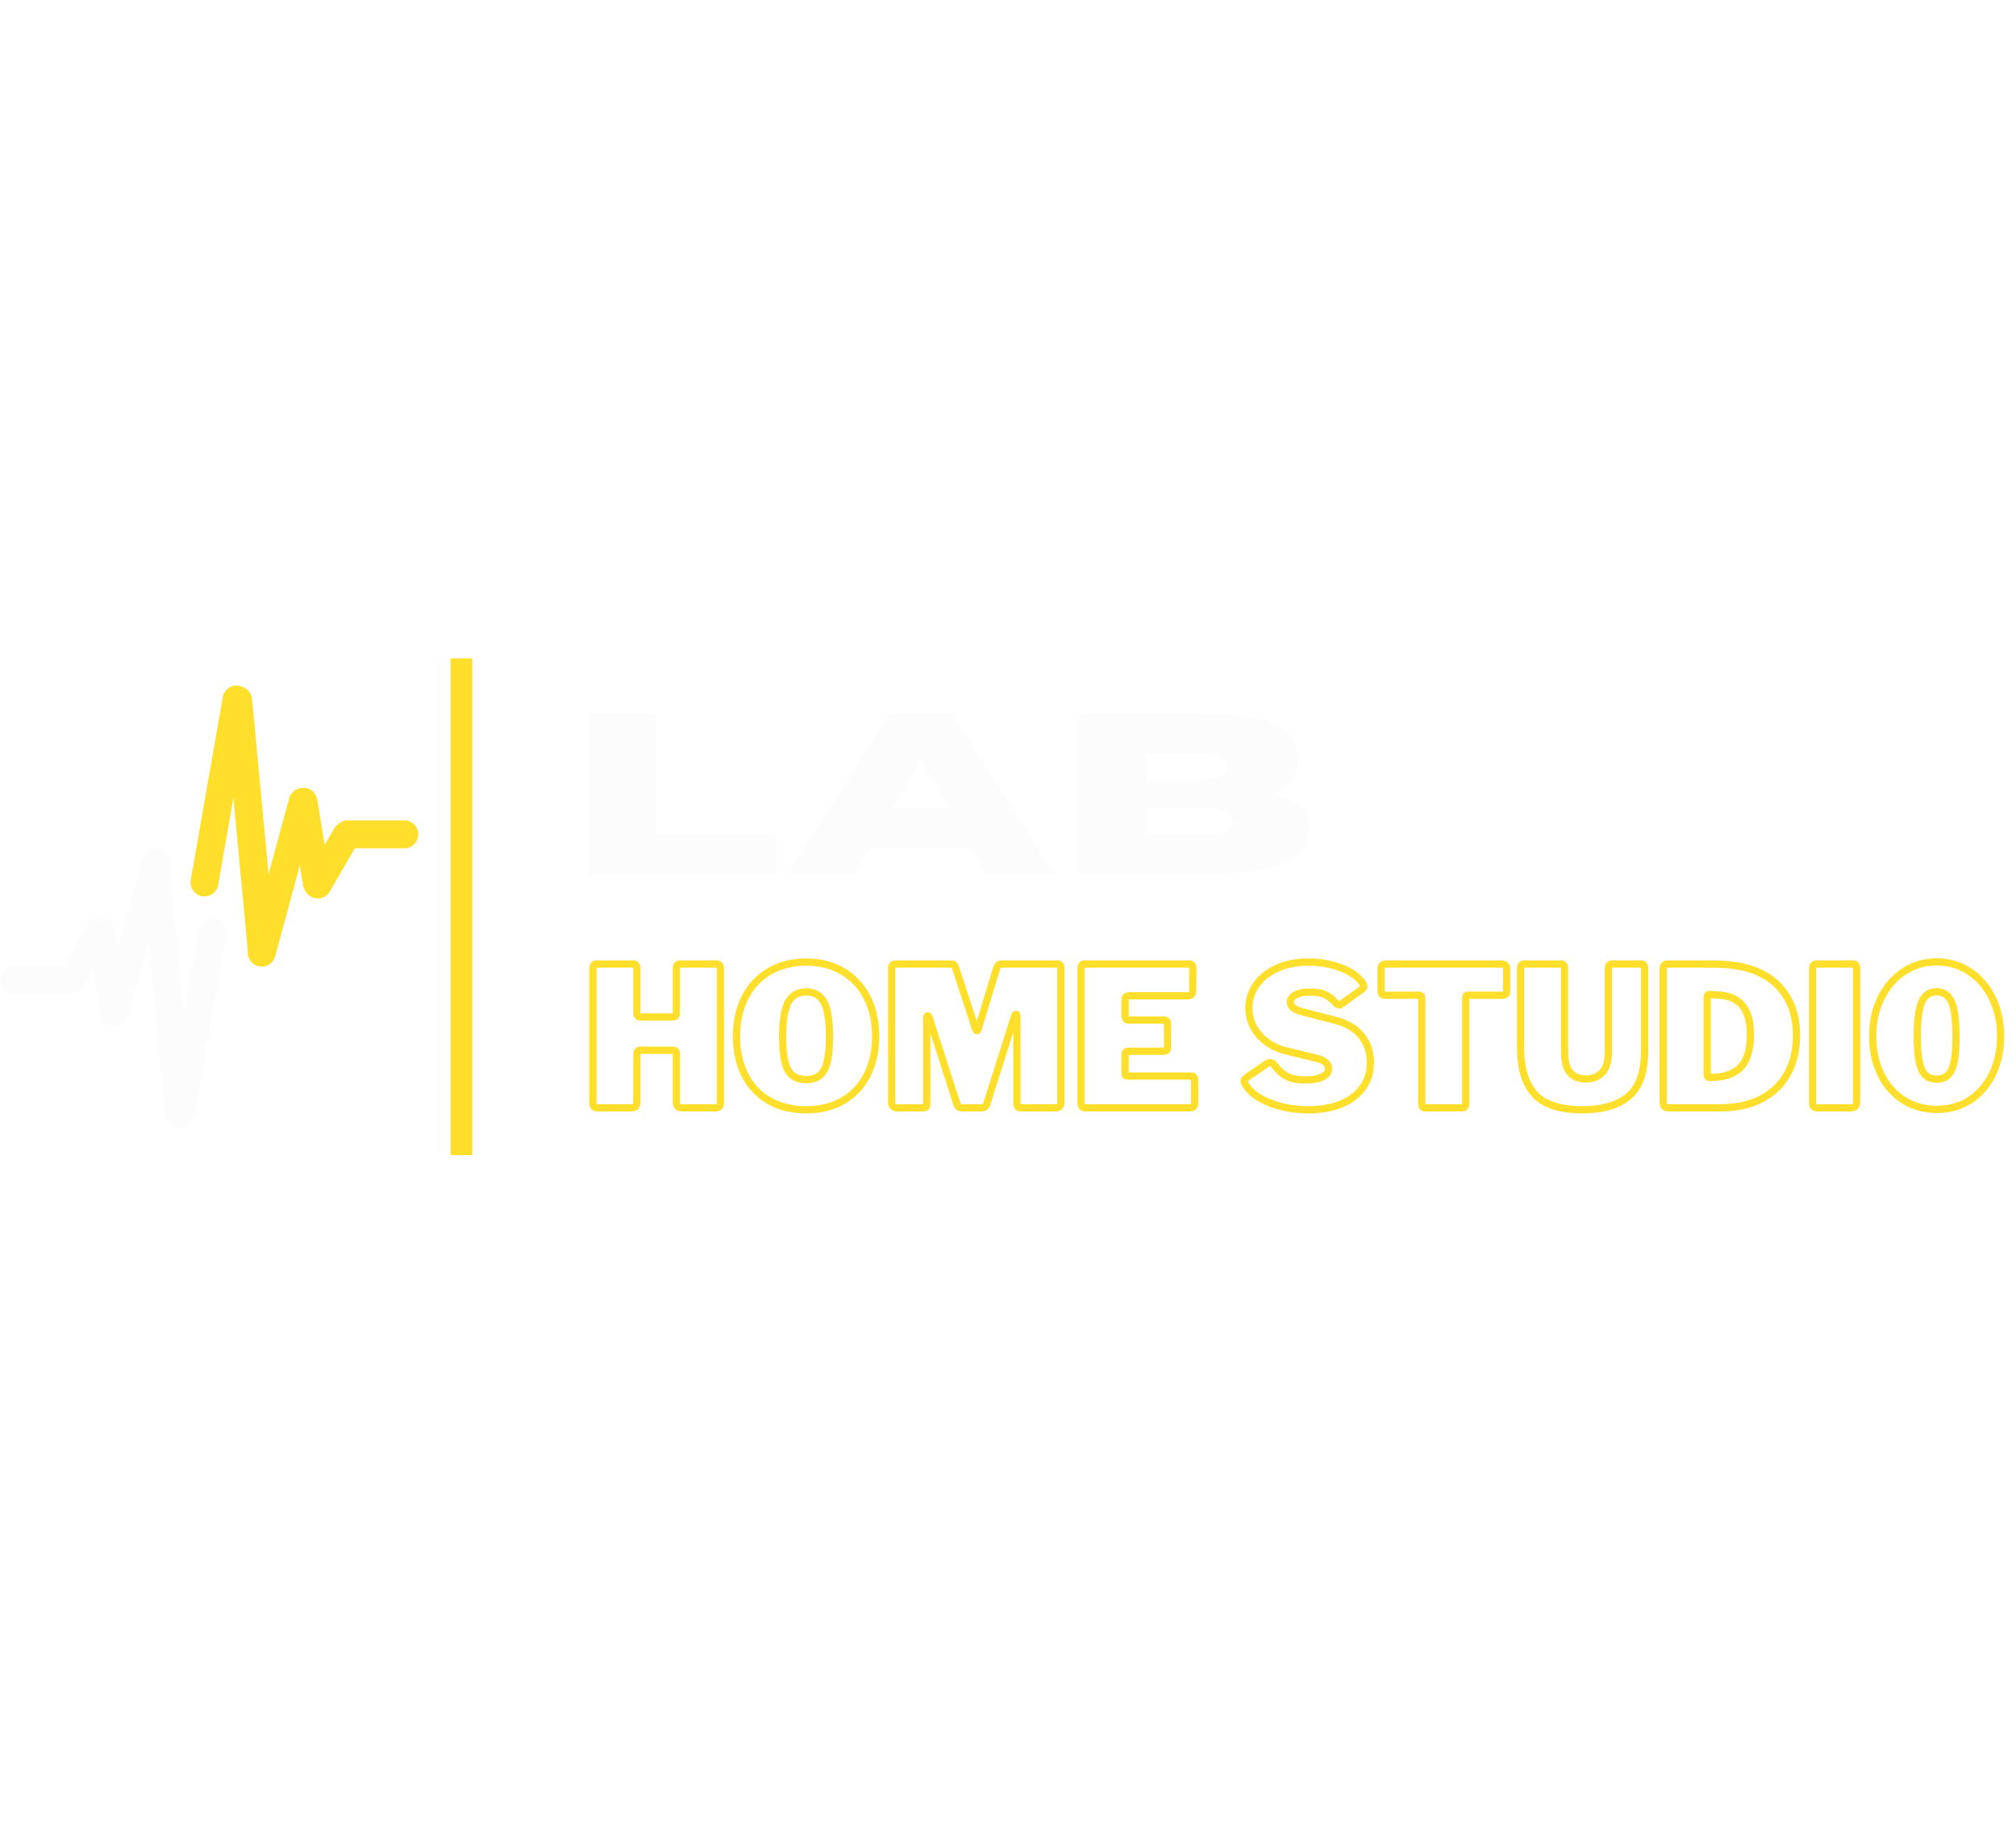
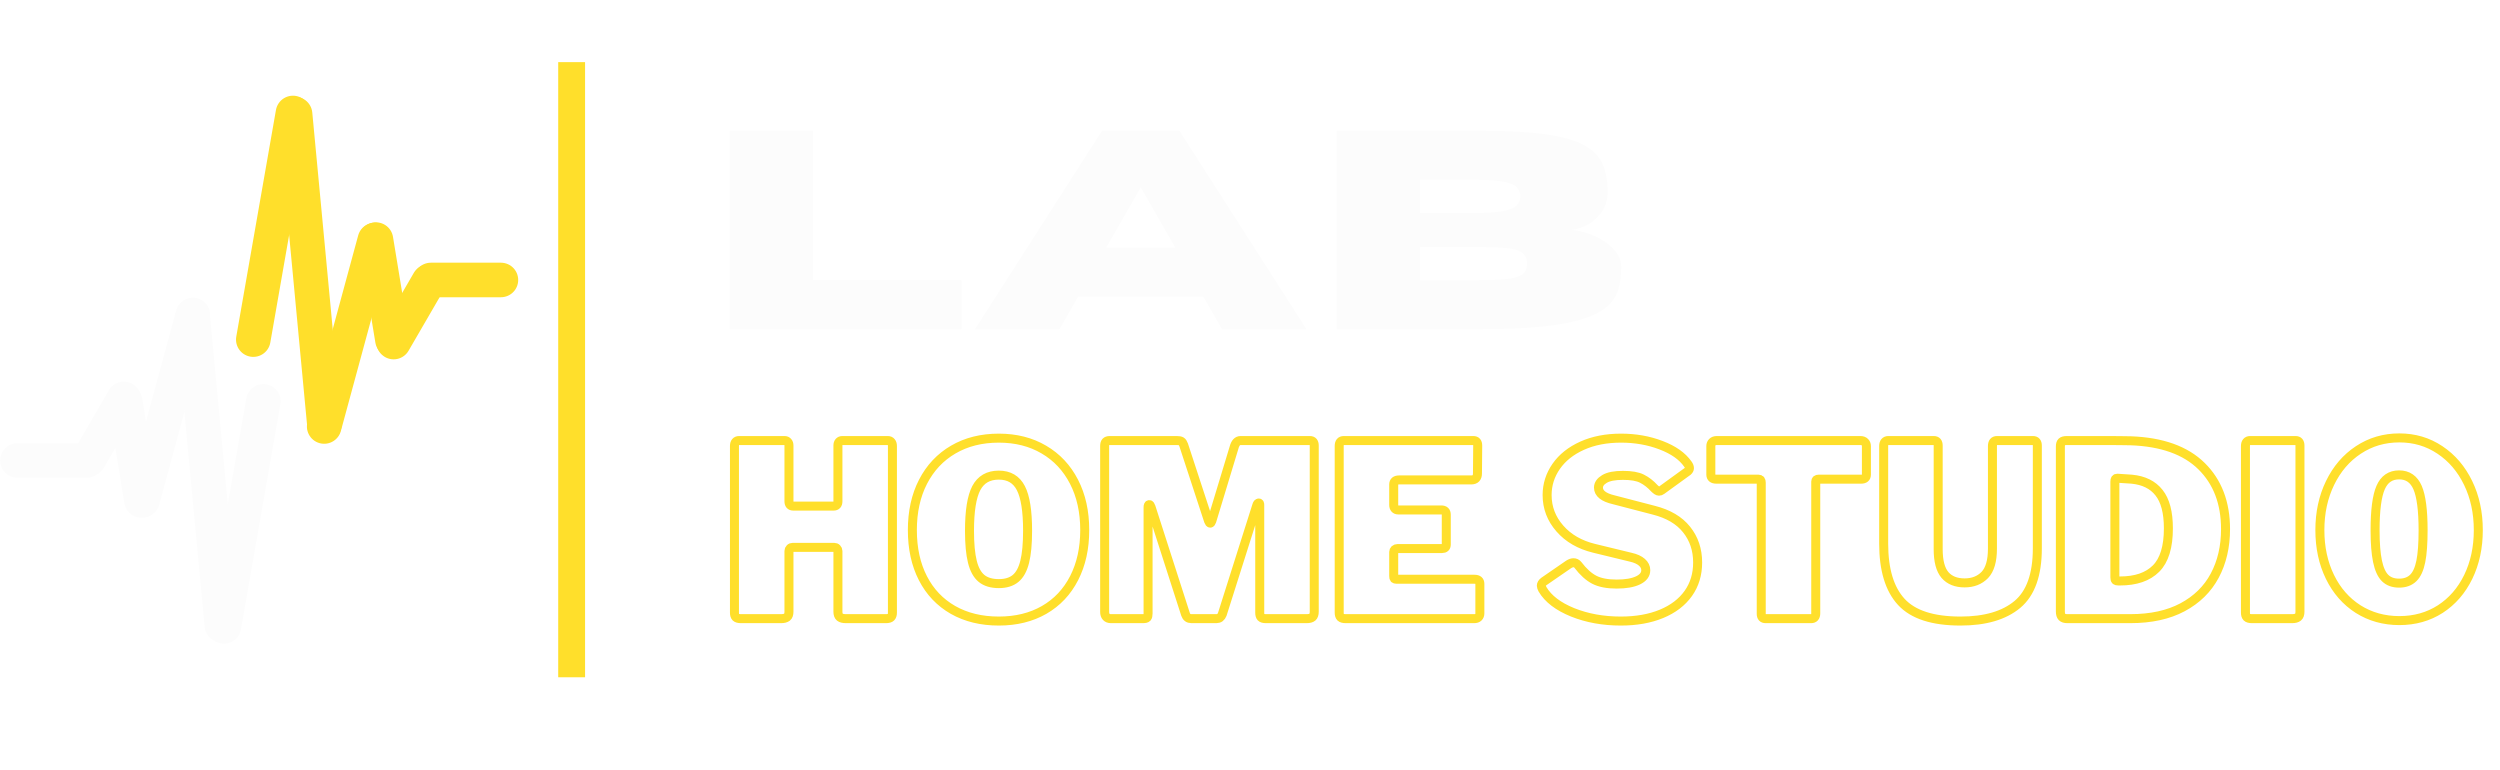
- <svg xmlns="http://www.w3.org/2000/svg" width="650" zoomAndPan="magnify" viewBox="0 0 487.5 442.5" height="590" preserveAspectRatio="xMidYMid meet" version="1.0">
+ <svg xmlns="http://www.w3.org/2000/svg" width="650" zoomAndPan="magnify" viewBox="0 0 487.5 150" height="200" preserveAspectRatio="xMidYMid meet" version="1.0">
  <defs>
-     <g />
-     <clipPath id="a586c99016">
-       <path d="M 133 222 L 486.977 222 L 486.977 279 L 133 279 Z M 133 222 " clip-rule="nonzero" />
+     <clipPath id="618b8275ea">
+       <path d="M 133 75 L 486.477 75 L 486.477 131.801 L 133 131.801 Z M 133 75 " clip-rule="nonzero" />
    </clipPath>
-     <clipPath id="8cdb4e402e">
-       <path d="M 0.027 233 L 21 233 L 21 241 L 0.027 241 Z M 0.027 233 " clip-rule="nonzero" />
+     <clipPath id="786443e62a">
+       <path d="M 19 2.711 L 102 2.711 L 102 121 L 19 121 Z M 19 2.711 " clip-rule="nonzero" />
    </clipPath>
-     <clipPath id="ce622e1e73">
-       <path d="M 0.027 186 L 63 186 L 63 275 L 0.027 275 Z M 0.027 186 " clip-rule="nonzero" />
+     <clipPath id="ebecfccab2">
+       <path d="M 11 2.711 L 96 2.711 L 96 105 L 11 105 Z M 11 2.711 " clip-rule="nonzero" />
    </clipPath>
-     <clipPath id="b2e42b4e96">
-       <path d="M 0.027 187 L 66 187 L 66 283 L 0.027 283 Z M 0.027 187 " clip-rule="nonzero" />
+     <clipPath id="247cc182d2">
+       <path d="M 0.027 86 L 20.977 86 L 20.977 93.844 L 0.027 93.844 Z M 0.027 86 " clip-rule="nonzero" />
    </clipPath>
-     <clipPath id="a25a6536c6">
-       <path d="M 0.027 170 L 76 170 L 76 283 L 0.027 283 Z M 0.027 170 " clip-rule="nonzero" />
+     <clipPath id="743f4e9b89">
+       <path d="M 0.027 39 L 62.934 39 L 62.934 127.805 L 0.027 127.805 Z M 0.027 39 " clip-rule="nonzero" />
    </clipPath>
-     <clipPath id="53e583d0f6">
-       <path d="M 0.027 170 L 82 170 L 82 308 L 0.027 308 Z M 0.027 170 " clip-rule="nonzero" />
+     <clipPath id="82fabde029">
+       <path d="M 0.027 40 L 65.934 40 L 65.934 135.797 L 0.027 135.797 Z M 0.027 40 " clip-rule="nonzero" />
+     </clipPath>
+     <clipPath id="dd447d8a40">
+       <path d="M 0.027 23 L 75.922 23 L 75.922 135.797 L 0.027 135.797 Z M 0.027 23 " clip-rule="nonzero" />
+     </clipPath>
+     <clipPath id="fc717323f9">
+       <path d="M 0.027 23 L 81.914 23 L 81.914 147.312 L 0.027 147.312 Z M 0.027 23 " clip-rule="nonzero" />
+     </clipPath>
+     <clipPath id="b57f175e2e">
+       <path d="M 5 40 L 90 40 L 90 147.312 L 5 147.312 Z M 5 40 " clip-rule="nonzero" />
    </clipPath>
  </defs>
-   <g clip-path="url(#a586c99016)">
-     <path stroke-linecap="butt" transform="matrix(0.354975, 0, 0, 0.354975, 139.1882, 227.7127)" fill="none" stroke-linejoin="miter" d="M 43.839 73.779 C 43.245 73.779 42.739 73.977 42.332 74.384 C 41.935 74.769 41.748 75.232 41.748 75.771 L 41.748 109.169 C 41.748 110.577 41.396 111.579 40.681 112.162 C 39.977 112.723 38.876 112.998 37.391 112.998 L 15.349 112.998 C 14.017 112.998 13.082 112.745 12.543 112.228 C 12.026 111.689 11.773 110.852 11.773 109.708 L 11.773 18.075 C 11.773 17.107 11.982 16.369 12.411 15.852 C 12.862 15.313 13.489 15.049 14.282 15.049 L 39.36 15.049 C 40.076 15.049 40.637 15.291 41.066 15.786 C 41.517 16.259 41.748 16.942 41.748 17.822 L 41.748 48.436 C 41.748 50.208 42.541 51.088 44.136 51.088 L 66.31 51.088 C 67.873 51.088 68.665 50.208 68.665 48.436 L 68.665 17.822 C 68.665 16.942 68.874 16.259 69.303 15.786 C 69.754 15.291 70.337 15.049 71.042 15.049 L 96.121 15.049 C 96.913 15.049 97.529 15.313 97.958 15.852 C 98.409 16.369 98.641 17.107 98.641 18.075 L 98.641 109.708 C 98.641 110.852 98.365 111.689 97.826 112.228 C 97.309 112.745 96.396 112.998 95.086 112.998 L 73.045 112.998 C 71.537 112.998 70.437 112.723 69.721 112.162 C 69.017 111.579 68.665 110.577 68.665 109.169 L 68.665 75.771 C 68.665 75.232 68.467 74.769 68.082 74.384 C 67.696 73.977 67.19 73.779 66.563 73.779 Z M 157.139 114.319 C 147.533 114.319 139.136 112.283 131.962 108.2 C 124.787 104.096 119.263 98.286 115.4 90.759 C 111.527 83.243 109.601 74.417 109.601 64.293 C 109.601 54.18 111.549 45.311 115.466 37.707 C 119.395 30.081 124.941 24.183 132.094 20.012 C 139.268 15.819 147.621 13.728 157.139 13.728 C 166.548 13.728 174.812 15.819 181.921 20.012 C 189.052 24.183 194.576 30.081 198.494 37.707 C 202.422 45.311 204.392 54.18 204.392 64.293 C 204.392 74.329 202.444 83.133 198.56 90.693 C 194.686 98.264 189.184 104.096 182.053 108.2 C 174.944 112.283 166.636 114.319 157.139 114.319 Z M 157.139 93.73 C 161.002 93.73 164.072 92.783 166.35 90.891 C 168.65 88.998 170.334 85.95 171.379 81.735 C 172.435 77.498 172.964 71.82 172.964 64.689 C 172.964 53.773 171.731 45.938 169.255 41.184 C 166.801 36.441 162.763 34.064 157.139 34.064 C 151.395 34.064 147.28 36.441 144.76 41.184 C 142.273 45.938 141.018 53.773 141.018 64.689 C 141.018 71.82 141.546 77.498 142.603 81.735 C 143.648 85.95 145.343 88.998 147.665 90.891 C 149.998 92.783 153.167 93.73 157.139 93.73 Z M 218.753 112.998 C 217.707 112.998 216.86 112.679 216.244 112.03 C 215.638 111.37 215.341 110.456 215.341 109.29 L 215.341 18.075 C 215.341 17.03 215.55 16.259 215.98 15.786 C 216.431 15.291 217.146 15.049 218.114 15.049 L 255.078 15.049 C 256.222 15.049 257.026 15.203 257.499 15.5 C 257.994 15.797 258.423 16.446 258.786 17.437 L 272.52 59.396 C 272.773 60.112 273.081 60.464 273.422 60.464 C 273.697 60.464 273.972 60.112 274.225 59.396 L 286.506 18.889 C 287.199 16.325 288.377 15.049 290.05 15.049 L 328.212 15.049 C 329.808 15.049 330.6 15.973 330.6 17.822 L 330.6 109.169 C 330.6 110.577 330.27 111.579 329.599 112.162 C 328.939 112.723 327.86 112.998 326.375 112.998 L 304.036 112.998 C 302.727 112.998 301.824 112.745 301.329 112.228 C 300.856 111.689 300.625 110.852 300.625 109.708 L 300.625 50.406 C 300.625 49.724 300.449 49.371 300.107 49.371 C 299.656 49.371 299.304 49.768 299.04 50.571 L 280.025 110.61 C 279.408 112.206 278.352 112.998 276.866 112.998 L 263.012 112.998 C 261.416 112.998 260.36 112.206 259.821 110.61 L 240.838 51.594 C 240.552 50.714 240.244 50.274 239.903 50.274 C 239.452 50.274 239.221 50.758 239.221 51.726 L 239.221 110.104 C 239.221 111.238 239.056 112.008 238.703 112.415 C 238.362 112.811 237.57 112.998 236.326 112.998 Z M 344.323 18.075 C 344.323 16.061 345.159 15.049 346.832 15.049 L 418.129 15.049 C 419.702 15.049 420.484 15.973 420.484 17.822 L 420.352 33.129 C 420.352 35.517 419.218 36.705 416.94 36.705 L 377.325 36.705 C 375.3 36.705 374.299 37.531 374.299 39.192 L 374.299 50.406 C 374.299 51.286 374.508 51.979 374.937 52.475 C 375.388 52.959 375.971 53.212 376.675 53.212 L 400.434 53.212 C 402.282 53.212 403.207 54.081 403.207 55.82 L 403.207 72.194 C 403.207 73.702 402.415 74.45 400.819 74.45 L 376.389 74.45 C 375.784 74.45 375.278 74.637 374.871 75 C 374.486 75.342 374.299 75.771 374.299 76.288 L 374.299 89.504 C 374.299 90.208 374.398 90.693 374.618 90.957 C 374.827 91.21 375.256 91.342 375.872 91.342 L 418.778 91.342 C 420.704 91.342 421.672 92.178 421.672 93.851 L 421.672 110.104 C 421.672 110.985 421.408 111.689 420.869 112.228 C 420.352 112.745 419.57 112.998 418.514 112.998 L 347.899 112.998 C 346.568 112.998 345.632 112.745 345.093 112.228 C 344.576 111.689 344.323 110.852 344.323 109.708 Z M 517.641 41.316 C 515.539 39.016 513.272 37.256 510.84 36.034 C 508.441 34.802 504.942 34.196 500.364 34.196 C 495.786 34.196 492.397 34.857 490.185 36.188 C 487.995 37.498 486.895 39.082 486.895 40.931 C 486.895 44.089 489.712 46.323 495.335 47.633 L 517.256 53.344 C 525.267 55.358 531.297 58.901 535.336 63.974 C 539.396 69.025 541.432 75.077 541.432 82.12 C 541.432 88.635 539.715 94.302 536.271 99.144 C 532.838 103.975 527.93 107.716 521.547 110.357 C 515.165 112.998 507.704 114.319 499.175 114.319 C 489.481 114.319 480.655 112.723 472.677 109.521 C 464.732 106.297 459.219 102.082 456.149 96.888 C 455.697 96.008 455.466 95.347 455.466 94.918 C 455.466 94.038 455.951 93.246 456.919 92.53 L 470.52 83.155 C 471.489 82.549 472.369 82.252 473.161 82.252 C 474.13 82.252 474.922 82.637 475.549 83.408 C 478.531 87.303 481.569 90.043 484.639 91.628 C 487.731 93.202 491.825 93.983 496.92 93.983 C 501.861 93.983 505.756 93.312 508.617 91.958 C 511.478 90.583 512.909 88.712 512.909 86.346 C 512.909 84.673 512.194 83.221 510.774 81.988 C 509.376 80.745 507.319 79.809 504.59 79.193 L 484.507 74.318 C 476.606 72.392 470.322 68.761 465.656 63.424 C 460.99 58.098 458.658 51.968 458.658 45.025 C 458.658 39.291 460.33 34.02 463.654 29.233 C 467.01 24.436 471.753 20.661 477.904 17.888 C 484.067 15.115 491.208 13.728 499.308 13.728 C 507.231 13.728 514.581 15.027 521.349 17.624 C 528.117 20.21 533.003 23.654 536.018 27.968 C 536.612 28.771 536.92 29.52 536.92 30.235 C 536.92 30.829 536.612 31.401 536.018 31.941 L 521.613 42.384 C 521.173 42.725 520.7 42.901 520.161 42.901 C 519.555 42.901 518.719 42.373 517.641 41.316 Z M 548.684 18.075 C 548.684 17.195 548.97 16.48 549.531 15.918 C 550.103 15.335 550.929 15.049 551.974 15.049 L 630.908 15.049 C 631.986 15.049 632.801 15.335 633.362 15.918 C 633.945 16.48 634.231 17.195 634.231 18.075 L 634.231 33.778 C 634.231 35.451 633.263 36.287 631.326 36.287 L 607.964 36.287 C 606.908 36.287 606.379 36.727 606.379 37.608 L 606.379 110.104 C 606.379 111.062 606.159 111.799 605.708 112.294 C 605.279 112.767 604.663 112.998 603.87 112.998 L 578.792 112.998 C 577.207 112.998 576.404 112.118 576.404 110.357 L 576.404 38.158 C 576.404 36.915 575.92 36.287 574.962 36.287 L 551.721 36.287 C 549.696 36.287 548.684 35.451 548.684 33.778 Z M 728.23 74.318 C 728.23 88.767 724.577 99.045 717.27 105.163 C 709.974 111.271 699.542 114.319 685.974 114.319 C 670.744 114.319 659.893 110.808 653.423 103.777 C 646.952 96.734 643.728 86.038 643.728 71.677 L 643.728 18.075 C 643.728 17.107 643.937 16.369 644.366 15.852 C 644.817 15.313 645.445 15.049 646.237 15.049 L 671.316 15.049 C 672.9 15.049 673.704 15.973 673.704 17.822 L 673.704 74.835 C 673.704 81.35 674.947 86.06 677.434 88.987 C 679.954 91.892 683.553 93.334 688.229 93.334 C 692.807 93.334 696.505 91.892 699.322 88.987 C 702.139 86.06 703.547 81.218 703.547 74.45 L 703.547 18.075 C 703.547 16.061 704.384 15.049 706.056 15.049 L 725.853 15.049 C 727.438 15.049 728.23 15.973 728.23 17.822 Z M 760.044 15.049 C 770.509 15.049 777.012 15.093 779.576 15.181 C 796.743 15.797 809.717 20.441 818.51 29.101 C 827.313 37.762 831.726 49.305 831.726 63.754 C 831.726 73.438 829.734 81.977 825.761 89.372 C 821.811 96.767 815.913 102.555 808.066 106.748 C 800.242 110.918 790.702 112.998 779.444 112.998 L 744.726 112.998 C 743.394 112.998 742.415 112.701 741.798 112.096 C 741.193 111.48 740.896 110.456 740.896 109.037 L 740.896 18.339 C 740.896 17.107 741.149 16.259 741.666 15.786 C 742.206 15.291 743.141 15.049 744.473 15.049 Z M 772.192 35.77 C 771.741 35.77 771.411 35.902 771.191 36.155 C 770.982 36.419 770.872 36.904 770.872 37.608 L 770.872 90.274 C 770.872 91.067 770.993 91.606 771.257 91.892 C 771.51 92.145 771.994 92.277 772.71 92.277 L 773.645 92.277 C 782.349 92.277 788.963 90.01 793.497 85.477 C 798.031 80.943 800.297 73.57 800.297 63.369 C 800.297 54.554 798.581 47.996 795.136 43.704 C 791.725 39.379 786.718 36.915 780.115 36.287 Z M 870.274 15.049 C 871.858 15.049 872.651 15.973 872.651 17.822 L 872.651 109.169 C 872.651 110.577 872.299 111.579 871.594 112.162 C 870.879 112.723 869.79 112.998 868.304 112.998 L 846.251 112.998 C 844.92 112.998 843.985 112.745 843.456 112.228 C 842.939 111.689 842.675 110.852 842.675 109.708 L 842.675 18.075 C 842.675 17.107 842.895 16.369 843.324 15.852 C 843.775 15.313 844.403 15.049 845.195 15.049 Z M 927.309 13.596 C 935.584 13.596 943.012 15.797 949.615 20.21 C 956.206 24.59 961.378 30.642 965.12 38.356 C 968.85 46.048 970.721 54.697 970.721 64.293 C 970.721 73.878 968.872 82.461 965.186 90.054 C 961.489 97.614 956.361 103.513 949.802 107.749 C 943.254 111.953 935.749 114.066 927.309 114.066 C 918.869 114.066 911.309 111.953 904.651 107.749 C 898.016 103.513 892.844 97.614 889.146 90.054 C 885.449 82.461 883.6 73.878 883.6 64.293 C 883.6 54.697 885.471 46.048 889.212 38.356 C 892.954 30.642 898.137 24.59 904.783 20.21 C 911.441 15.797 918.946 13.596 927.309 13.596 Z M 927.177 93.466 C 930.423 93.466 933.009 92.519 934.946 90.627 C 936.883 88.745 938.269 85.708 939.106 81.537 C 939.942 77.355 940.36 71.644 940.36 64.425 C 940.36 53.421 939.348 45.597 937.334 40.931 C 935.309 36.265 931.931 33.932 927.177 33.932 C 922.412 33.932 919.012 36.265 916.998 40.931 C 914.973 45.597 913.961 53.421 913.961 64.425 C 913.961 71.545 914.401 77.212 915.292 81.449 C 916.173 85.675 917.559 88.745 919.441 90.627 C 921.334 92.519 923.92 93.466 927.177 93.466 Z M 927.177 93.466 " stroke="#ffdf2b" stroke-width="4.951" stroke-opacity="1" stroke-miterlimit="4" />
+   <g clip-path="url(#618b8275ea)">
+     <path stroke-linecap="butt" transform="matrix(0.354606, 0, 0, 0.354578, 139.0454, 80.57102)" fill="none" stroke-linejoin="miter" d="M 43.836 73.776 C 43.241 73.776 42.734 73.975 42.327 74.382 C 41.93 74.768 41.743 75.23 41.743 75.77 L 41.743 109.173 C 41.743 110.583 41.401 111.574 40.685 112.158 C 39.98 112.72 38.879 112.995 37.392 112.995 L 15.349 112.995 C 14.016 112.995 13.08 112.742 12.54 112.224 C 12.022 111.684 11.769 110.847 11.769 109.712 L 11.769 18.076 C 11.769 17.107 11.978 16.369 12.408 15.851 C 12.86 15.311 13.487 15.047 14.281 15.047 L 39.363 15.047 C 40.079 15.047 40.641 15.289 41.071 15.785 C 41.522 16.259 41.743 16.942 41.743 17.823 L 41.743 48.438 C 41.743 50.212 42.536 51.093 44.133 51.093 L 66.308 51.093 C 67.872 51.093 68.665 50.212 68.665 48.438 L 68.665 17.823 C 68.665 16.942 68.875 16.259 69.304 15.785 C 69.756 15.289 70.34 15.047 71.045 15.047 L 96.116 15.047 C 96.91 15.047 97.526 15.311 97.956 15.851 C 98.408 16.369 98.639 17.107 98.639 18.076 L 98.639 109.712 C 98.639 110.847 98.364 111.684 97.824 112.224 C 97.306 112.742 96.392 112.995 95.081 112.995 L 73.05 112.995 C 71.54 112.995 70.439 112.72 69.723 112.158 C 69.018 111.574 68.665 110.583 68.665 109.173 L 68.665 75.77 C 68.665 75.23 68.467 74.768 68.081 74.382 C 67.696 73.975 67.189 73.776 66.561 73.776 Z M 157.144 114.317 C 147.538 114.317 139.133 112.279 131.962 108.203 C 124.79 104.094 119.261 98.288 115.405 90.764 C 111.527 83.24 109.6 74.415 109.6 64.291 C 109.6 54.178 111.55 45.309 115.471 37.708 C 119.393 30.084 124.945 24.179 132.094 20.015 C 139.265 15.818 147.626 13.725 157.144 13.725 C 166.551 13.725 174.813 15.818 181.918 20.015 C 189.056 24.179 194.575 30.084 198.497 37.708 C 202.418 45.309 204.39 54.178 204.39 64.291 C 204.39 74.327 202.44 83.129 198.563 90.698 C 194.685 98.266 189.188 104.094 182.05 108.203 C 174.945 112.279 166.639 114.317 157.144 114.317 Z M 157.144 93.727 C 160.999 93.727 164.073 92.78 166.353 90.896 C 168.655 89.001 170.329 85.95 171.376 81.73 C 172.433 77.5 172.962 71.815 172.962 64.688 C 172.962 53.77 171.728 45.937 169.25 41.189 C 166.804 36.441 162.762 34.061 157.144 34.061 C 151.393 34.061 147.285 36.441 144.762 41.189 C 142.272 45.937 141.017 53.77 141.017 64.688 C 141.017 71.815 141.545 77.5 142.603 81.73 C 143.649 85.95 145.346 89.001 147.67 90.896 C 149.994 92.78 153.167 93.727 157.144 93.727 Z M 218.755 112.995 C 217.708 112.995 216.86 112.676 216.243 112.026 C 215.637 111.365 215.34 110.462 215.34 109.294 L 215.34 18.076 C 215.34 17.03 215.549 16.259 215.979 15.785 C 216.43 15.289 217.146 15.047 218.116 15.047 L 255.074 15.047 C 256.219 15.047 257.023 15.201 257.497 15.498 C 257.993 15.796 258.422 16.446 258.786 17.437 L 272.522 59.4 C 272.776 60.116 273.084 60.468 273.426 60.468 C 273.701 60.468 273.977 60.116 274.23 59.4 L 286.501 18.892 C 287.195 16.325 288.374 15.047 290.048 15.047 L 328.207 15.047 C 329.804 15.047 330.597 15.972 330.597 17.823 L 330.597 109.173 C 330.597 110.583 330.267 111.574 329.595 112.158 C 328.934 112.72 327.866 112.995 326.378 112.995 L 304.038 112.995 C 302.728 112.995 301.824 112.742 301.329 112.224 C 300.855 111.684 300.624 110.847 300.624 109.712 L 300.624 50.41 C 300.624 49.727 300.447 49.374 300.106 49.374 C 299.654 49.374 299.302 49.771 299.037 50.575 L 280.024 110.616 C 279.407 112.202 278.35 112.995 276.863 112.995 L 263.016 112.995 C 261.419 112.995 260.361 112.202 259.821 110.616 L 240.841 51.589 C 240.555 50.718 240.246 50.278 239.905 50.278 C 239.453 50.278 239.222 50.763 239.222 51.721 L 239.222 110.109 C 239.222 111.233 239.057 112.004 238.704 112.412 C 238.363 112.808 237.57 112.995 236.325 112.995 Z M 344.323 18.076 C 344.323 16.06 345.16 15.047 346.835 15.047 L 418.128 15.047 C 419.704 15.047 420.486 15.972 420.486 17.823 L 420.354 33.125 C 420.354 35.516 419.219 36.705 416.939 36.705 L 377.326 36.705 C 375.299 36.705 374.297 37.532 374.297 39.195 L 374.297 50.41 C 374.297 51.291 374.506 51.974 374.936 52.47 C 375.387 52.955 375.971 53.208 376.676 53.208 L 400.437 53.208 C 402.288 53.208 403.202 54.079 403.202 55.819 L 403.202 72.19 C 403.202 73.699 402.42 74.448 400.823 74.448 L 376.39 74.448 C 375.784 74.448 375.277 74.636 374.87 74.999 C 374.484 75.341 374.297 75.77 374.297 76.288 L 374.297 89.508 C 374.297 90.213 374.396 90.698 374.616 90.962 C 374.826 91.205 375.255 91.337 375.872 91.337 L 418.778 91.337 C 420.706 91.337 421.676 92.174 421.676 93.849 L 421.676 110.109 C 421.676 110.979 421.411 111.684 420.871 112.224 C 420.354 112.742 419.572 112.995 418.514 112.995 L 347.903 112.995 C 346.57 112.995 345.634 112.742 345.094 112.224 C 344.576 111.684 344.323 110.847 344.323 109.712 Z M 517.645 41.321 C 515.541 39.019 513.271 37.256 510.837 36.033 C 508.446 34.799 504.943 34.194 500.361 34.194 C 495.789 34.194 492.397 34.855 490.182 36.188 C 487.99 37.499 486.9 39.085 486.9 40.936 C 486.9 44.086 489.709 46.323 495.338 47.634 L 517.259 53.34 C 525.268 55.356 531.293 58.904 535.336 63.971 C 539.401 69.028 541.428 75.076 541.428 82.116 C 541.428 88.638 539.72 94.3 536.272 99.148 C 532.835 103.973 527.933 107.718 521.544 110.362 C 515.166 112.995 507.708 114.317 499.171 114.317 C 489.477 114.317 480.654 112.72 472.678 109.525 C 464.736 106.297 459.217 102.078 456.144 96.889 C 455.692 96.008 455.472 95.347 455.472 94.917 C 455.472 94.036 455.945 93.243 456.915 92.527 L 470.519 83.151 C 471.489 82.545 472.37 82.248 473.163 82.248 C 474.132 82.248 474.926 82.634 475.553 83.405 C 478.528 87.305 481.568 90.048 484.641 91.623 C 487.726 93.199 491.824 93.981 496.924 93.981 C 501.859 93.981 505.759 93.309 508.612 91.954 C 511.476 90.588 512.908 88.715 512.908 86.346 C 512.908 84.672 512.192 83.217 510.771 81.984 C 509.372 80.75 507.323 79.813 504.591 79.196 L 484.509 74.316 C 476.611 72.388 470.321 68.764 465.661 63.421 C 460.991 58.1 458.655 51.963 458.655 45.023 C 458.655 39.294 460.33 34.017 463.656 29.236 C 467.005 24.433 471.753 20.665 477.9 17.889 C 484.069 15.113 491.207 13.725 499.303 13.725 C 507.235 13.725 514.582 15.025 521.346 17.625 C 528.121 20.213 533.001 23.651 536.019 27.969 C 536.614 28.773 536.922 29.523 536.922 30.239 C 536.922 30.834 536.614 31.406 536.019 31.935 L 521.61 42.379 C 521.17 42.72 520.696 42.897 520.156 42.897 C 519.55 42.897 518.724 42.368 517.645 41.321 Z M 548.687 18.076 C 548.687 17.195 548.973 16.479 549.535 15.917 C 550.108 15.333 550.934 15.047 551.97 15.047 L 630.908 15.047 C 631.988 15.047 632.803 15.333 633.365 15.917 C 633.949 16.479 634.235 17.195 634.235 18.076 L 634.235 33.775 C 634.235 35.449 633.266 36.287 631.327 36.287 L 607.963 36.287 C 606.905 36.287 606.376 36.727 606.376 37.609 L 606.376 110.109 C 606.376 111.056 606.156 111.795 605.704 112.29 C 605.275 112.764 604.658 112.995 603.876 112.995 L 578.793 112.995 C 577.207 112.995 576.403 112.114 576.403 110.362 L 576.403 38.16 C 576.403 36.915 575.918 36.287 574.959 36.287 L 551.716 36.287 C 549.7 36.287 548.687 35.449 548.687 33.775 Z M 728.232 74.316 C 728.232 88.77 724.575 99.048 717.272 105.163 C 709.979 111.266 699.536 114.317 685.976 114.317 C 670.741 114.317 659.891 110.803 653.425 103.774 C 646.947 96.735 643.731 86.038 643.731 71.672 L 643.731 18.076 C 643.731 17.107 643.94 16.369 644.37 15.851 C 644.821 15.311 645.449 15.047 646.242 15.047 L 671.314 15.047 C 672.9 15.047 673.705 15.972 673.705 17.823 L 673.705 74.834 C 673.705 81.345 674.949 86.06 677.439 88.99 C 679.95 91.888 683.553 93.331 688.234 93.331 C 692.806 93.331 696.507 91.888 699.327 88.99 C 702.136 86.06 703.546 81.212 703.546 74.448 L 703.546 18.076 C 703.546 16.06 704.383 15.047 706.058 15.047 L 725.853 15.047 C 727.439 15.047 728.232 15.972 728.232 17.823 Z M 760.046 15.047 C 770.511 15.047 777.01 15.091 779.577 15.179 C 796.739 15.796 809.716 20.445 818.506 29.104 C 827.308 37.763 831.725 49.308 831.725 63.751 C 831.725 73.435 829.731 81.973 825.766 89.376 C 821.811 96.768 815.918 102.552 808.063 106.749 C 800.242 110.913 790.703 112.995 779.445 112.995 L 744.723 112.995 C 743.39 112.995 742.41 112.698 741.804 112.092 C 741.198 111.475 740.901 110.462 740.901 109.04 L 740.901 18.341 C 740.901 17.107 741.154 16.259 741.672 15.785 C 742.2 15.289 743.137 15.047 744.47 15.047 Z M 772.196 35.769 C 771.745 35.769 771.414 35.901 771.194 36.155 C 770.985 36.419 770.874 36.904 770.874 37.609 L 770.874 90.279 C 770.874 91.061 770.996 91.601 771.26 91.888 C 771.513 92.141 771.998 92.273 772.714 92.273 L 773.65 92.273 C 782.353 92.273 788.962 90.015 793.501 85.476 C 798.028 80.948 800.297 73.567 800.297 63.366 C 800.297 54.552 798.579 47.997 795.131 43.701 C 791.727 39.382 786.715 36.915 780.117 36.287 Z M 870.269 15.047 C 871.856 15.047 872.649 15.972 872.649 17.823 L 872.649 109.173 C 872.649 110.583 872.296 111.574 871.591 112.158 C 870.875 112.72 869.785 112.995 868.309 112.995 L 846.255 112.995 C 844.922 112.995 843.986 112.742 843.457 112.224 C 842.939 111.684 842.675 110.847 842.675 109.712 L 842.675 18.076 C 842.675 17.107 842.895 16.369 843.325 15.851 C 843.777 15.311 844.404 15.047 845.198 15.047 Z M 927.309 13.593 C 935.582 13.593 943.017 15.796 949.616 20.213 C 956.203 24.587 961.381 30.646 965.115 38.358 C 968.849 46.047 970.722 54.695 970.722 64.291 C 970.722 73.875 968.871 82.457 965.181 90.059 C 961.491 97.616 956.357 103.51 949.803 107.751 C 943.26 111.949 935.747 114.064 927.309 114.064 C 918.871 114.064 911.314 111.949 904.649 107.751 C 898.018 103.51 892.841 97.616 889.15 90.059 C 885.449 82.457 883.598 73.875 883.598 64.291 C 883.598 54.695 885.471 46.047 889.216 38.358 C 892.951 30.646 898.139 24.587 904.782 20.213 C 911.446 15.796 918.948 13.593 927.309 13.593 Z M 927.177 93.463 C 930.426 93.463 933.004 92.516 934.943 90.632 C 936.882 88.748 938.269 85.707 939.107 81.532 C 939.944 77.357 940.362 71.639 940.362 64.423 C 940.362 53.418 939.349 45.596 937.333 40.936 C 935.306 36.265 931.935 33.929 927.177 33.929 C 922.407 33.929 919.014 36.265 916.998 40.936 C 914.971 45.596 913.958 53.418 913.958 64.423 C 913.958 71.54 914.398 77.213 915.291 81.444 C 916.172 85.674 917.56 88.748 919.444 90.632 C 921.338 92.516 923.916 93.463 927.177 93.463 Z M 927.177 93.463 " stroke="#ffdf2b" stroke-width="4.951" stroke-opacity="1" stroke-miterlimit="4" />
  </g>
-   <path stroke-linecap="butt" transform="matrix(0, 0.749153, -0.749153, 0, 114.206, 159.1756)" fill="none" stroke-linejoin="miter" d="M 0 3.503 L 160.296 3.503 " stroke="#ffdf2b" stroke-width="7" stroke-opacity="1" stroke-miterlimit="4" />
-   <g fill="#fcfcfc" fill-opacity="1">
-     <g transform="translate(138.1091, 211.3206)">
-       <g>
-         <path d="M 49.578 0 L 4.328 0 L 4.328 -38.766 L 20.594 -38.766 L 20.594 -9.594 L 49.578 -9.594 Z M 49.578 0 " />
-       </g>
-     </g>
+   <path stroke-linecap="butt" transform="matrix(0, 0.748323, -0.748382, 0, 114.089, 12.10966)" fill="none" stroke-linejoin="miter" d="M -0 3.501 L 160.296 3.501 " stroke="#ffdf2b" stroke-width="7" stroke-opacity="1" stroke-miterlimit="4" />
+   <path fill="#fcfcfc" d="M 187.496 64.195 L 142.293 64.195 L 142.293 25.473 L 158.543 25.473 L 158.543 54.613 L 187.496 54.613 Z M 187.496 64.195 " fill-opacity="1" fill-rule="nonzero" />
+   <path fill="#fcfcfc" d="M 254.762 64.195 L 238.293 64.195 L 234.656 57.859 L 210.23 57.859 L 206.59 64.195 L 190.125 64.195 L 214.895 25.504 L 229.988 25.504 Z M 229.18 48.277 L 222.449 36.539 L 215.707 48.277 Z M 229.18 48.277 " fill-opacity="1" fill-rule="nonzero" />
+   <path fill="#fcfcfc" d="M 288.398 64.195 L 260.633 64.195 L 260.633 25.504 L 288.992 25.504 C 294.027 25.504 298.176 25.734 301.434 26.191 C 304.688 26.652 307.199 27.371 308.957 28.344 C 310.727 29.324 311.922 30.574 312.547 32.09 C 313.18 33.602 313.5 35.406 313.5 37.508 C 313.445 39.16 312.988 40.535 312.125 41.629 C 311.27 42.711 310.273 43.516 309.129 44.047 C 307.992 44.578 306.996 44.844 306.133 44.844 C 306.977 44.844 307.961 45.012 309.098 45.344 C 310.23 45.676 311.332 46.16 312.406 46.793 C 313.477 47.418 314.367 48.184 315.074 49.086 C 315.781 49.984 316.137 51.008 316.137 52.164 C 316.137 53.672 315.957 55.059 315.605 56.312 C 315.262 57.574 314.562 58.695 313.5 59.668 C 312.445 60.637 310.898 61.461 308.848 62.137 C 306.797 62.816 304.109 63.328 300.793 63.68 C 297.473 64.023 293.34 64.195 288.398 64.195 Z M 287.48 41.535 C 289.852 41.535 291.688 41.422 292.988 41.191 C 294.301 40.953 295.207 40.594 295.707 40.113 C 296.211 39.637 296.469 39.027 296.469 38.289 C 296.469 37.539 296.211 36.926 295.707 36.445 C 295.207 35.969 294.301 35.617 292.988 35.398 C 291.688 35.172 289.852 35.055 287.48 35.055 L 276.879 35.055 L 276.879 41.535 Z M 287.48 54.645 C 289.902 54.645 291.871 54.582 293.379 54.457 C 294.898 54.332 296.004 54.047 296.703 53.598 C 297.41 53.141 297.766 52.41 297.766 51.398 C 297.766 50.398 297.41 49.672 296.703 49.211 C 296.004 48.746 294.898 48.457 293.379 48.34 C 291.871 48.227 289.902 48.168 287.48 48.168 L 276.879 48.168 L 276.879 54.645 Z M 287.48 54.645 " fill-opacity="1" fill-rule="nonzero" />
+   <path stroke-linecap="round" transform="matrix(-0.748382, 0, 0, -0.748323, 101.0464, 57.96102)" fill="none" stroke-linejoin="miter" d="M 4.499 4.5 L 22.757 4.5 " stroke="#ffdf2b" stroke-width="9" stroke-opacity="1" stroke-miterlimit="4" />
+   <path stroke-linecap="round" transform="matrix(0.375525, -0.647295, 0.647346, 0.375495, 72.15599, 67.92599)" fill="none" stroke-linejoin="miter" d="M 4.499 4.499 L 22.754 4.499 " stroke="#ffdf2b" stroke-width="9" stroke-opacity="1" stroke-miterlimit="4" />
+   <path stroke-linecap="round" transform="matrix(-0.121475, -0.738404, 0.738463, -0.121466, 73.74436, 70.12755)" fill="none" stroke-linejoin="miter" d="M 4.501 4.498 L 30.956 4.502 " stroke="#ffdf2b" stroke-width="9" stroke-opacity="1" stroke-miterlimit="4" />
+   <path stroke-linecap="round" transform="matrix(0.196119, -0.722172, 0.722229, 0.196103, 59.0844, 85.53252)" fill="none" stroke-linejoin="miter" d="M 4.496 4.498 L 54.871 4.503 " stroke="#ffdf2b" stroke-width="9" stroke-opacity="1" stroke-miterlimit="4" />
+   <g clip-path="url(#786443e62a)">
+     <path stroke-linecap="round" transform="matrix(-0.0703379, -0.745017, 0.745076, -0.0703323, 60.21823, 86.46153)" fill="none" stroke-linejoin="miter" d="M 4.499 4.499 L 85.768 4.501 " stroke="#ffdf2b" stroke-width="9" stroke-opacity="1" stroke-miterlimit="4" />
  </g>
-   <g fill="#fcfcfc" fill-opacity="1">
-     <g transform="translate(189.9129, 211.3206)">
-       <g>
-         <path d="M 65.109 0 L 48.625 0 L 44.984 -6.344 L 20.531 -6.344 L 16.891 0 L 0.406 0 L 25.203 -38.734 L 40.312 -38.734 Z M 39.5 -15.938 L 32.766 -27.688 L 26.016 -15.938 Z M 39.5 -15.938 " />
-       </g>
-     </g>
+   <g clip-path="url(#ebecfccab2)">
+     <path stroke-linecap="round" transform="matrix(0.128998, -0.737125, 0.737184, 0.128987, 45.49434, 68.96086)" fill="none" stroke-linejoin="miter" d="M 4.497 4.499 L 64.459 4.503 " stroke="#ffdf2b" stroke-width="9" stroke-opacity="1" stroke-miterlimit="4" />
  </g>
-   <g fill="#fcfcfc" fill-opacity="1">
-     <g transform="translate(256.5715, 211.3206)">
-       <g>
-         <path d="M 32.125 0 L 4.328 0 L 4.328 -38.734 L 32.719 -38.734 C 37.758 -38.734 41.91 -38.504 45.172 -38.047 C 48.43 -37.586 50.941 -36.867 52.703 -35.891 C 54.473 -34.91 55.672 -33.66 56.297 -32.141 C 56.93 -30.629 57.25 -28.82 57.25 -26.719 C 57.195 -25.062 56.738 -23.688 55.875 -22.594 C 55.02 -21.508 54.02 -20.703 52.875 -20.172 C 51.738 -19.641 50.738 -19.375 49.875 -19.375 C 50.719 -19.375 51.707 -19.207 52.844 -18.875 C 53.977 -18.539 55.082 -18.055 56.156 -17.422 C 57.227 -16.797 58.117 -16.031 58.828 -15.125 C 59.535 -14.227 59.891 -13.203 59.891 -12.047 C 59.891 -10.535 59.711 -9.148 59.359 -7.891 C 59.016 -6.629 58.312 -5.508 57.25 -4.531 C 56.195 -3.562 54.645 -2.738 52.594 -2.062 C 50.539 -1.383 47.852 -0.867 44.531 -0.516 C 41.207 -0.172 37.07 0 32.125 0 Z M 31.203 -22.688 C 33.578 -22.688 35.414 -22.801 36.719 -23.031 C 38.031 -23.27 38.938 -23.629 39.438 -24.109 C 39.945 -24.586 40.203 -25.195 40.203 -25.938 C 40.203 -26.688 39.945 -27.301 39.438 -27.781 C 38.938 -28.258 38.031 -28.609 36.719 -28.828 C 35.414 -29.055 33.578 -29.172 31.203 -29.172 L 20.594 -29.172 L 20.594 -22.688 Z M 31.203 -9.562 C 33.629 -9.562 35.598 -9.625 37.109 -9.75 C 38.629 -9.875 39.738 -10.16 40.438 -10.609 C 41.145 -11.066 41.5 -11.801 41.5 -12.812 C 41.5 -13.812 41.145 -14.539 40.438 -15 C 39.738 -15.469 38.629 -15.758 37.109 -15.875 C 35.598 -15.988 33.629 -16.047 31.203 -16.047 L 20.594 -16.047 L 20.594 -9.562 Z M 31.203 -9.562 " />
-       </g>
-     </g>
+   <g clip-path="url(#247cc182d2)">
+     <path stroke-linecap="round" transform="matrix(0.748383, 0, 0, 0.748323, 0.0249744, 86.42556)" fill="none" stroke-linejoin="miter" d="M 4.502 4.5 L 22.583 4.5 " stroke="#fcfcfc" stroke-width="9" stroke-opacity="1" stroke-miterlimit="4" />
  </g>
-   <path stroke-linecap="round" transform="matrix(-0.749153, 0, 0, -0.749153, 101.1506, 205.078)" fill="none" stroke-linejoin="miter" d="M 4.498 4.5 L 22.758 4.5 " stroke="#ffdf2b" stroke-width="9" stroke-opacity="1" stroke-miterlimit="4" />
-   <path stroke-linecap="round" transform="matrix(0.375915, -0.648012, 0.648012, 0.375915, 72.22962, 215.0536)" fill="none" stroke-linejoin="miter" d="M 4.5 4.498 L 22.754 4.5 " stroke="#ffdf2b" stroke-width="9" stroke-opacity="1" stroke-miterlimit="4" />
-   <path stroke-linecap="round" transform="matrix(-0.121591, -0.73922, 0.73922, -0.121591, 73.81943, 217.2578)" fill="none" stroke-linejoin="miter" d="M 4.502 4.499 L 30.955 4.501 " stroke="#ffdf2b" stroke-width="9" stroke-opacity="1" stroke-miterlimit="4" />
-   <path stroke-linecap="round" transform="matrix(0.196325, -0.722971, 0.722971, 0.196325, 59.1452, 232.6808)" fill="none" stroke-linejoin="miter" d="M 4.498 4.5 L 54.871 4.501 " stroke="#ffdf2b" stroke-width="9" stroke-opacity="1" stroke-miterlimit="4" />
-   <path stroke-linecap="round" transform="matrix(-0.0704127, -0.745837, 0.745837, -0.0704127, 60.27984, 233.6101)" fill="none" stroke-linejoin="miter" d="M 4.499 4.501 L 85.768 4.501 " stroke="#ffdf2b" stroke-width="9" stroke-opacity="1" stroke-miterlimit="4" />
-   <path stroke-linecap="round" transform="matrix(0.12913, -0.737941, 0.737941, 0.12913, 45.54147, 216.0905)" fill="none" stroke-linejoin="miter" d="M 4.499 4.498 L 64.458 4.502 " stroke="#ffdf2b" stroke-width="9" stroke-opacity="1" stroke-miterlimit="4" />
-   <g clip-path="url(#8cdb4e402e)">
-     <path stroke-linecap="round" transform="matrix(0.749153, 0, 0, 0.749153, 0.0254024, 233.5737)" fill="none" stroke-linejoin="miter" d="M 4.502 4.501 L 22.585 4.501 " stroke="#fcfcfc" stroke-width="9" stroke-opacity="1" stroke-miterlimit="4" />
+   <g clip-path="url(#743f4e9b89)">
+     <path stroke-linecap="round" transform="matrix(-0.375525, 0.647295, -0.647346, -0.375495, 28.75351, 76.55544)" fill="none" stroke-linejoin="miter" d="M 4.502 4.496 L 22.584 4.5 " stroke="#fcfcfc" stroke-width="9" stroke-opacity="1" stroke-miterlimit="4" />
  </g>
-   <g clip-path="url(#ce622e1e73)">
-     <path stroke-linecap="round" transform="matrix(-0.375915, 0.648012, -0.648012, -0.375915, 28.78277, 223.6926)" fill="none" stroke-linejoin="miter" d="M 4.501 4.499 L 22.587 4.502 " stroke="#fcfcfc" stroke-width="9" stroke-opacity="1" stroke-miterlimit="4" />
+   <g clip-path="url(#82fabde029)">
+     <path stroke-linecap="round" transform="matrix(0.121475, 0.738404, -0.738463, 0.121466, 27.17713, 74.35689)" fill="none" stroke-linejoin="miter" d="M 4.501 4.498 L 30.734 4.502 " stroke="#fcfcfc" stroke-width="9" stroke-opacity="1" stroke-miterlimit="4" />
  </g>
-   <g clip-path="url(#b2e42b4e96)">
-     <path stroke-linecap="round" transform="matrix(0.121591, 0.73922, -0.73922, 0.121591, 27.2046, 221.4924)" fill="none" stroke-linejoin="miter" d="M 4.502 4.5 L 30.732 4.502 " stroke="#fcfcfc" stroke-width="9" stroke-opacity="1" stroke-miterlimit="4" />
+   <g clip-path="url(#dd447d8a40)">
+     <path stroke-linecap="round" transform="matrix(-0.196119, 0.722172, -0.722229, -0.196103, 41.74019, 59.05379)" fill="none" stroke-linejoin="miter" d="M 4.502 4.503 L 54.497 4.502 " stroke="#fcfcfc" stroke-width="9" stroke-opacity="1" stroke-miterlimit="4" />
  </g>
-   <g clip-path="url(#a25a6536c6)">
-     <path stroke-linecap="round" transform="matrix(-0.196325, 0.722971, -0.722971, -0.196325, 41.7826, 206.1716)" fill="none" stroke-linejoin="miter" d="M 4.502 4.501 L 54.497 4.503 " stroke="#fcfcfc" stroke-width="9" stroke-opacity="1" stroke-miterlimit="4" />
+   <g clip-path="url(#fc717323f9)">
+     <path stroke-linecap="round" transform="matrix(0.0703379, 0.745017, -0.745076, 0.0703323, 40.62134, 58.12083)" fill="none" stroke-linejoin="miter" d="M 4.499 4.499 L 85.207 4.5 " stroke="#fcfcfc" stroke-width="9" stroke-opacity="1" stroke-miterlimit="4" />
  </g>
-   <g clip-path="url(#53e583d0f6)">
-     <path stroke-linecap="round" transform="matrix(0.0704127, 0.745837, -0.745837, 0.0704127, 40.6625, 205.2383)" fill="none" stroke-linejoin="miter" d="M 4.499 4.497 L 85.207 4.502 " stroke="#fcfcfc" stroke-width="9" stroke-opacity="1" stroke-miterlimit="4" />
+   <g clip-path="url(#b57f175e2e)">
+     <path stroke-linecap="round" transform="matrix(-0.128998, 0.737125, -0.737184, -0.128987, 55.24833, 75.52061)" fill="none" stroke-linejoin="miter" d="M 4.501 4.498 L 64.028 4.5 " stroke="#fcfcfc" stroke-width="9" stroke-opacity="1" stroke-miterlimit="4" />
  </g>
-   <path stroke-linecap="round" transform="matrix(-0.12913, 0.737941, -0.737941, -0.12913, 55.30485, 222.6569)" fill="none" stroke-linejoin="miter" d="M 4.503 4.5 L 64.028 4.502 " stroke="#fcfcfc" stroke-width="9" stroke-opacity="1" stroke-miterlimit="4" />
</svg>
